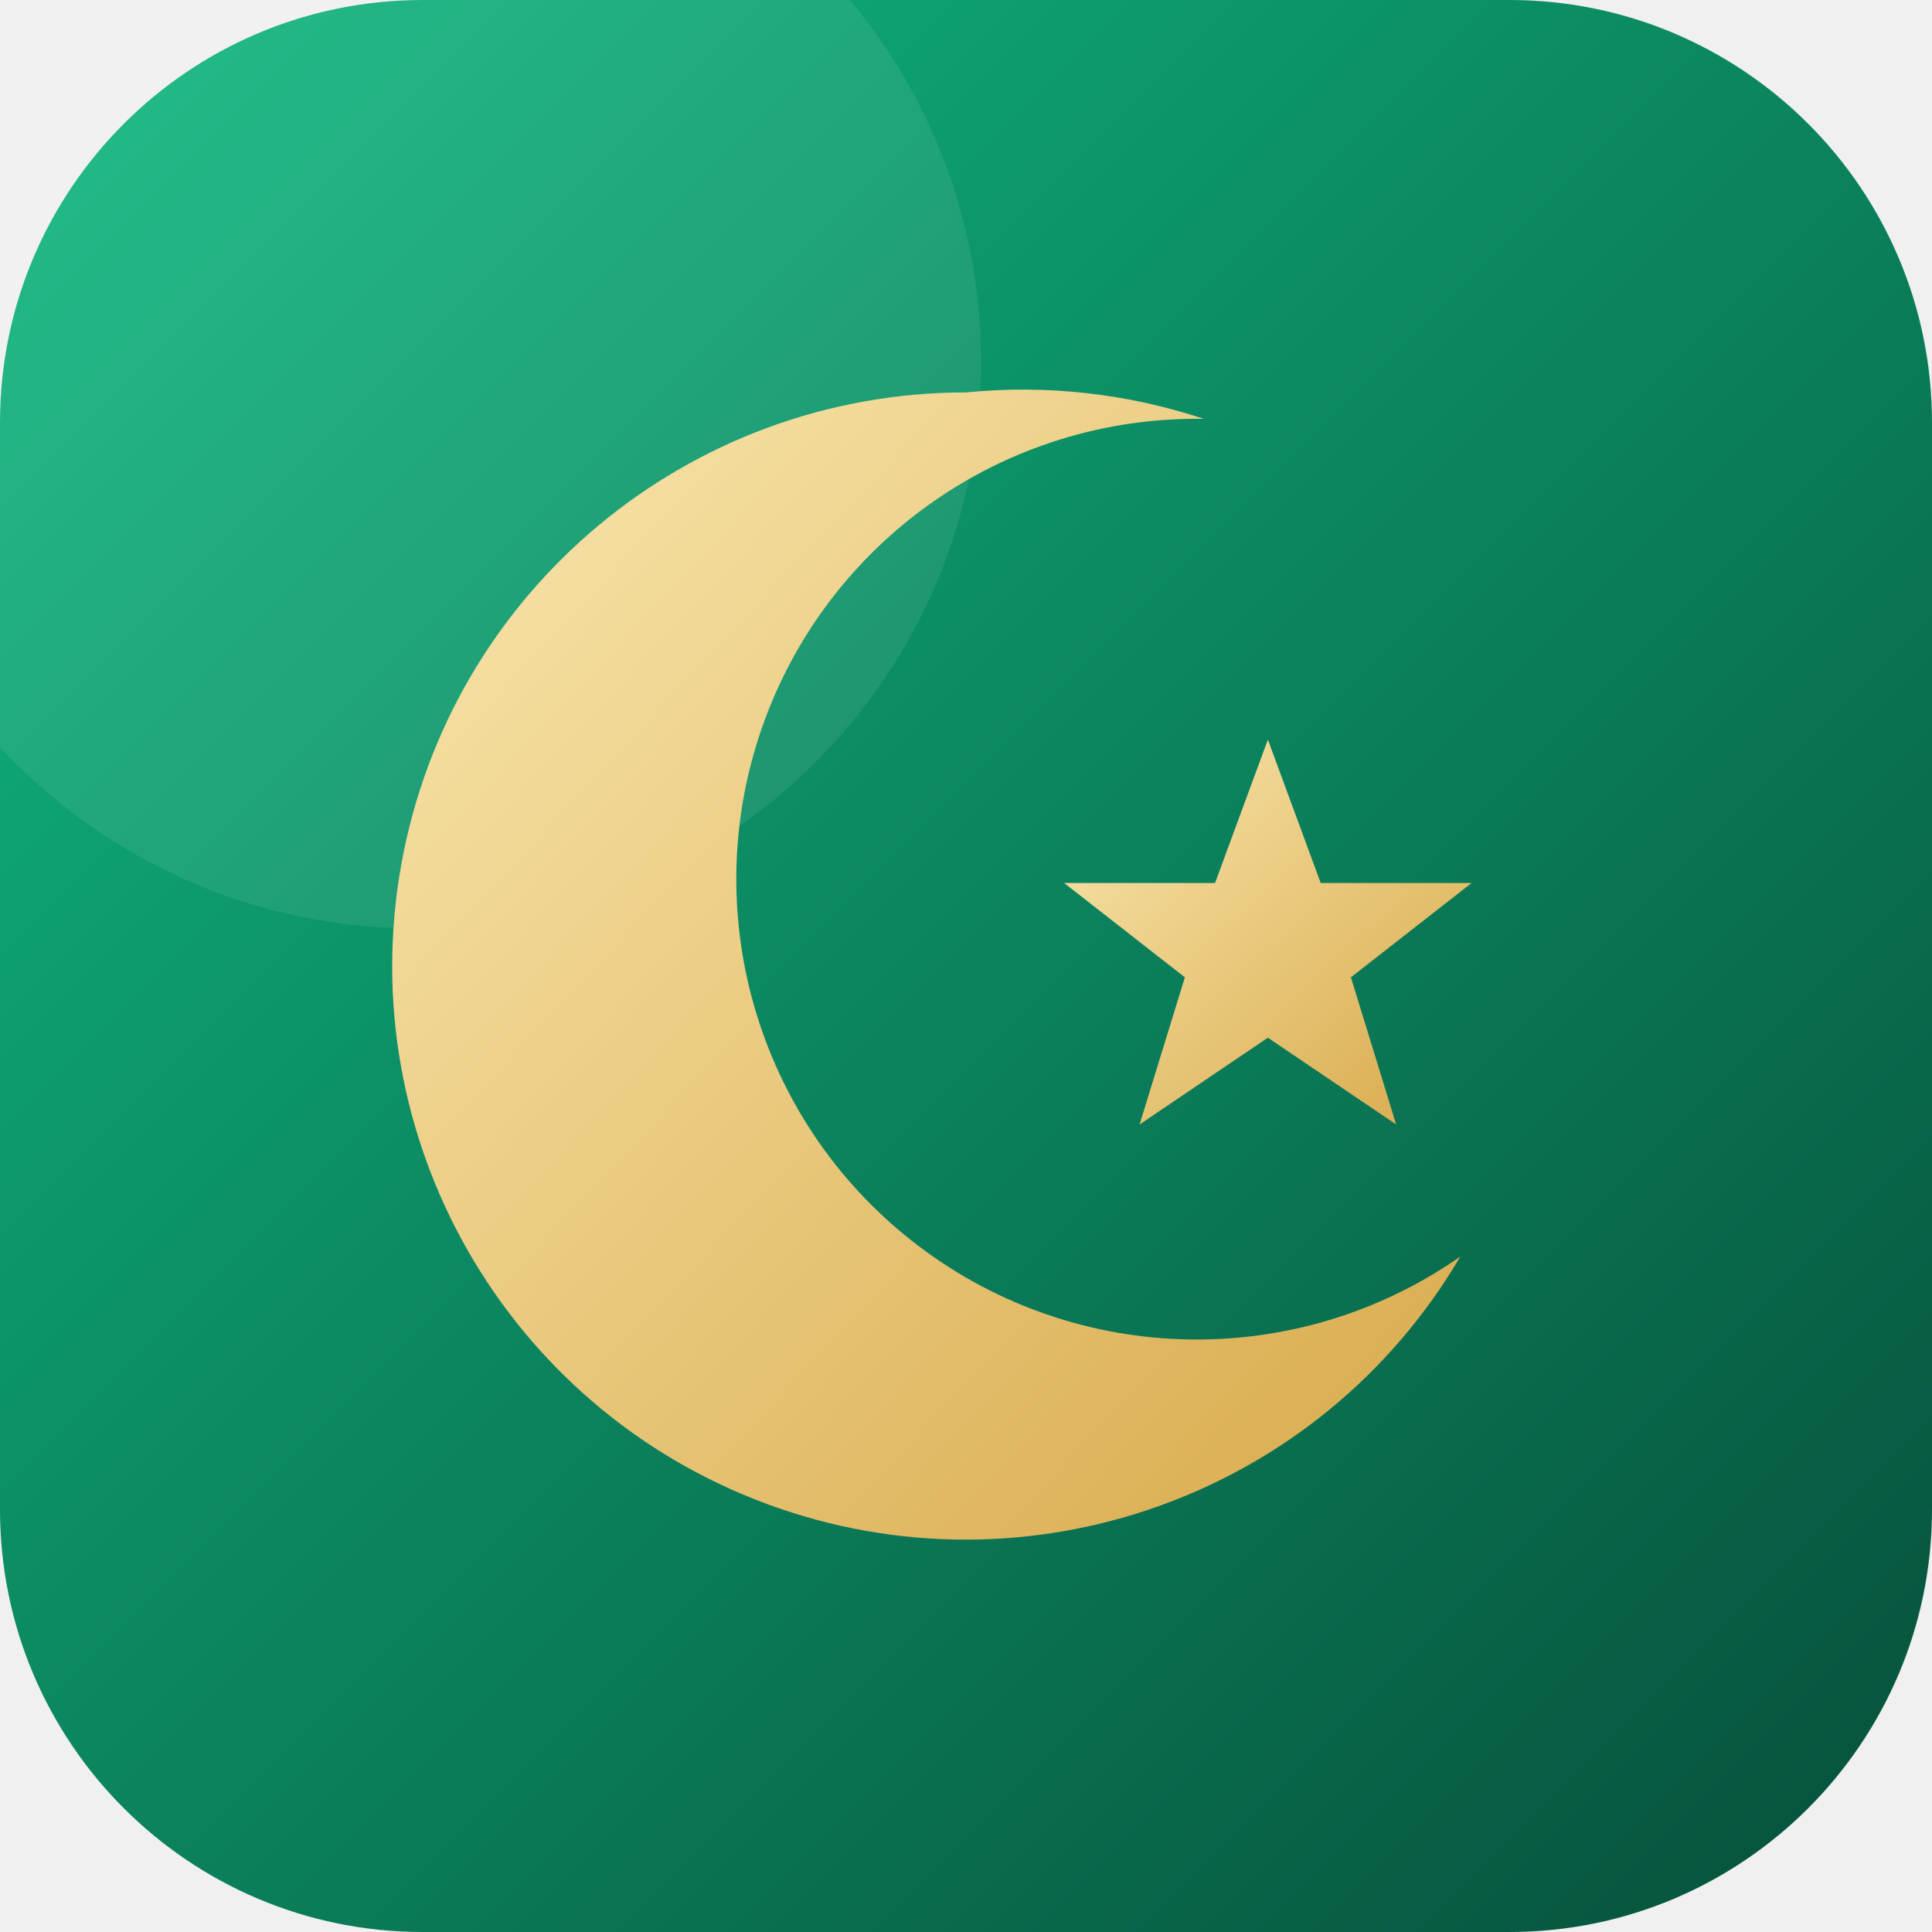
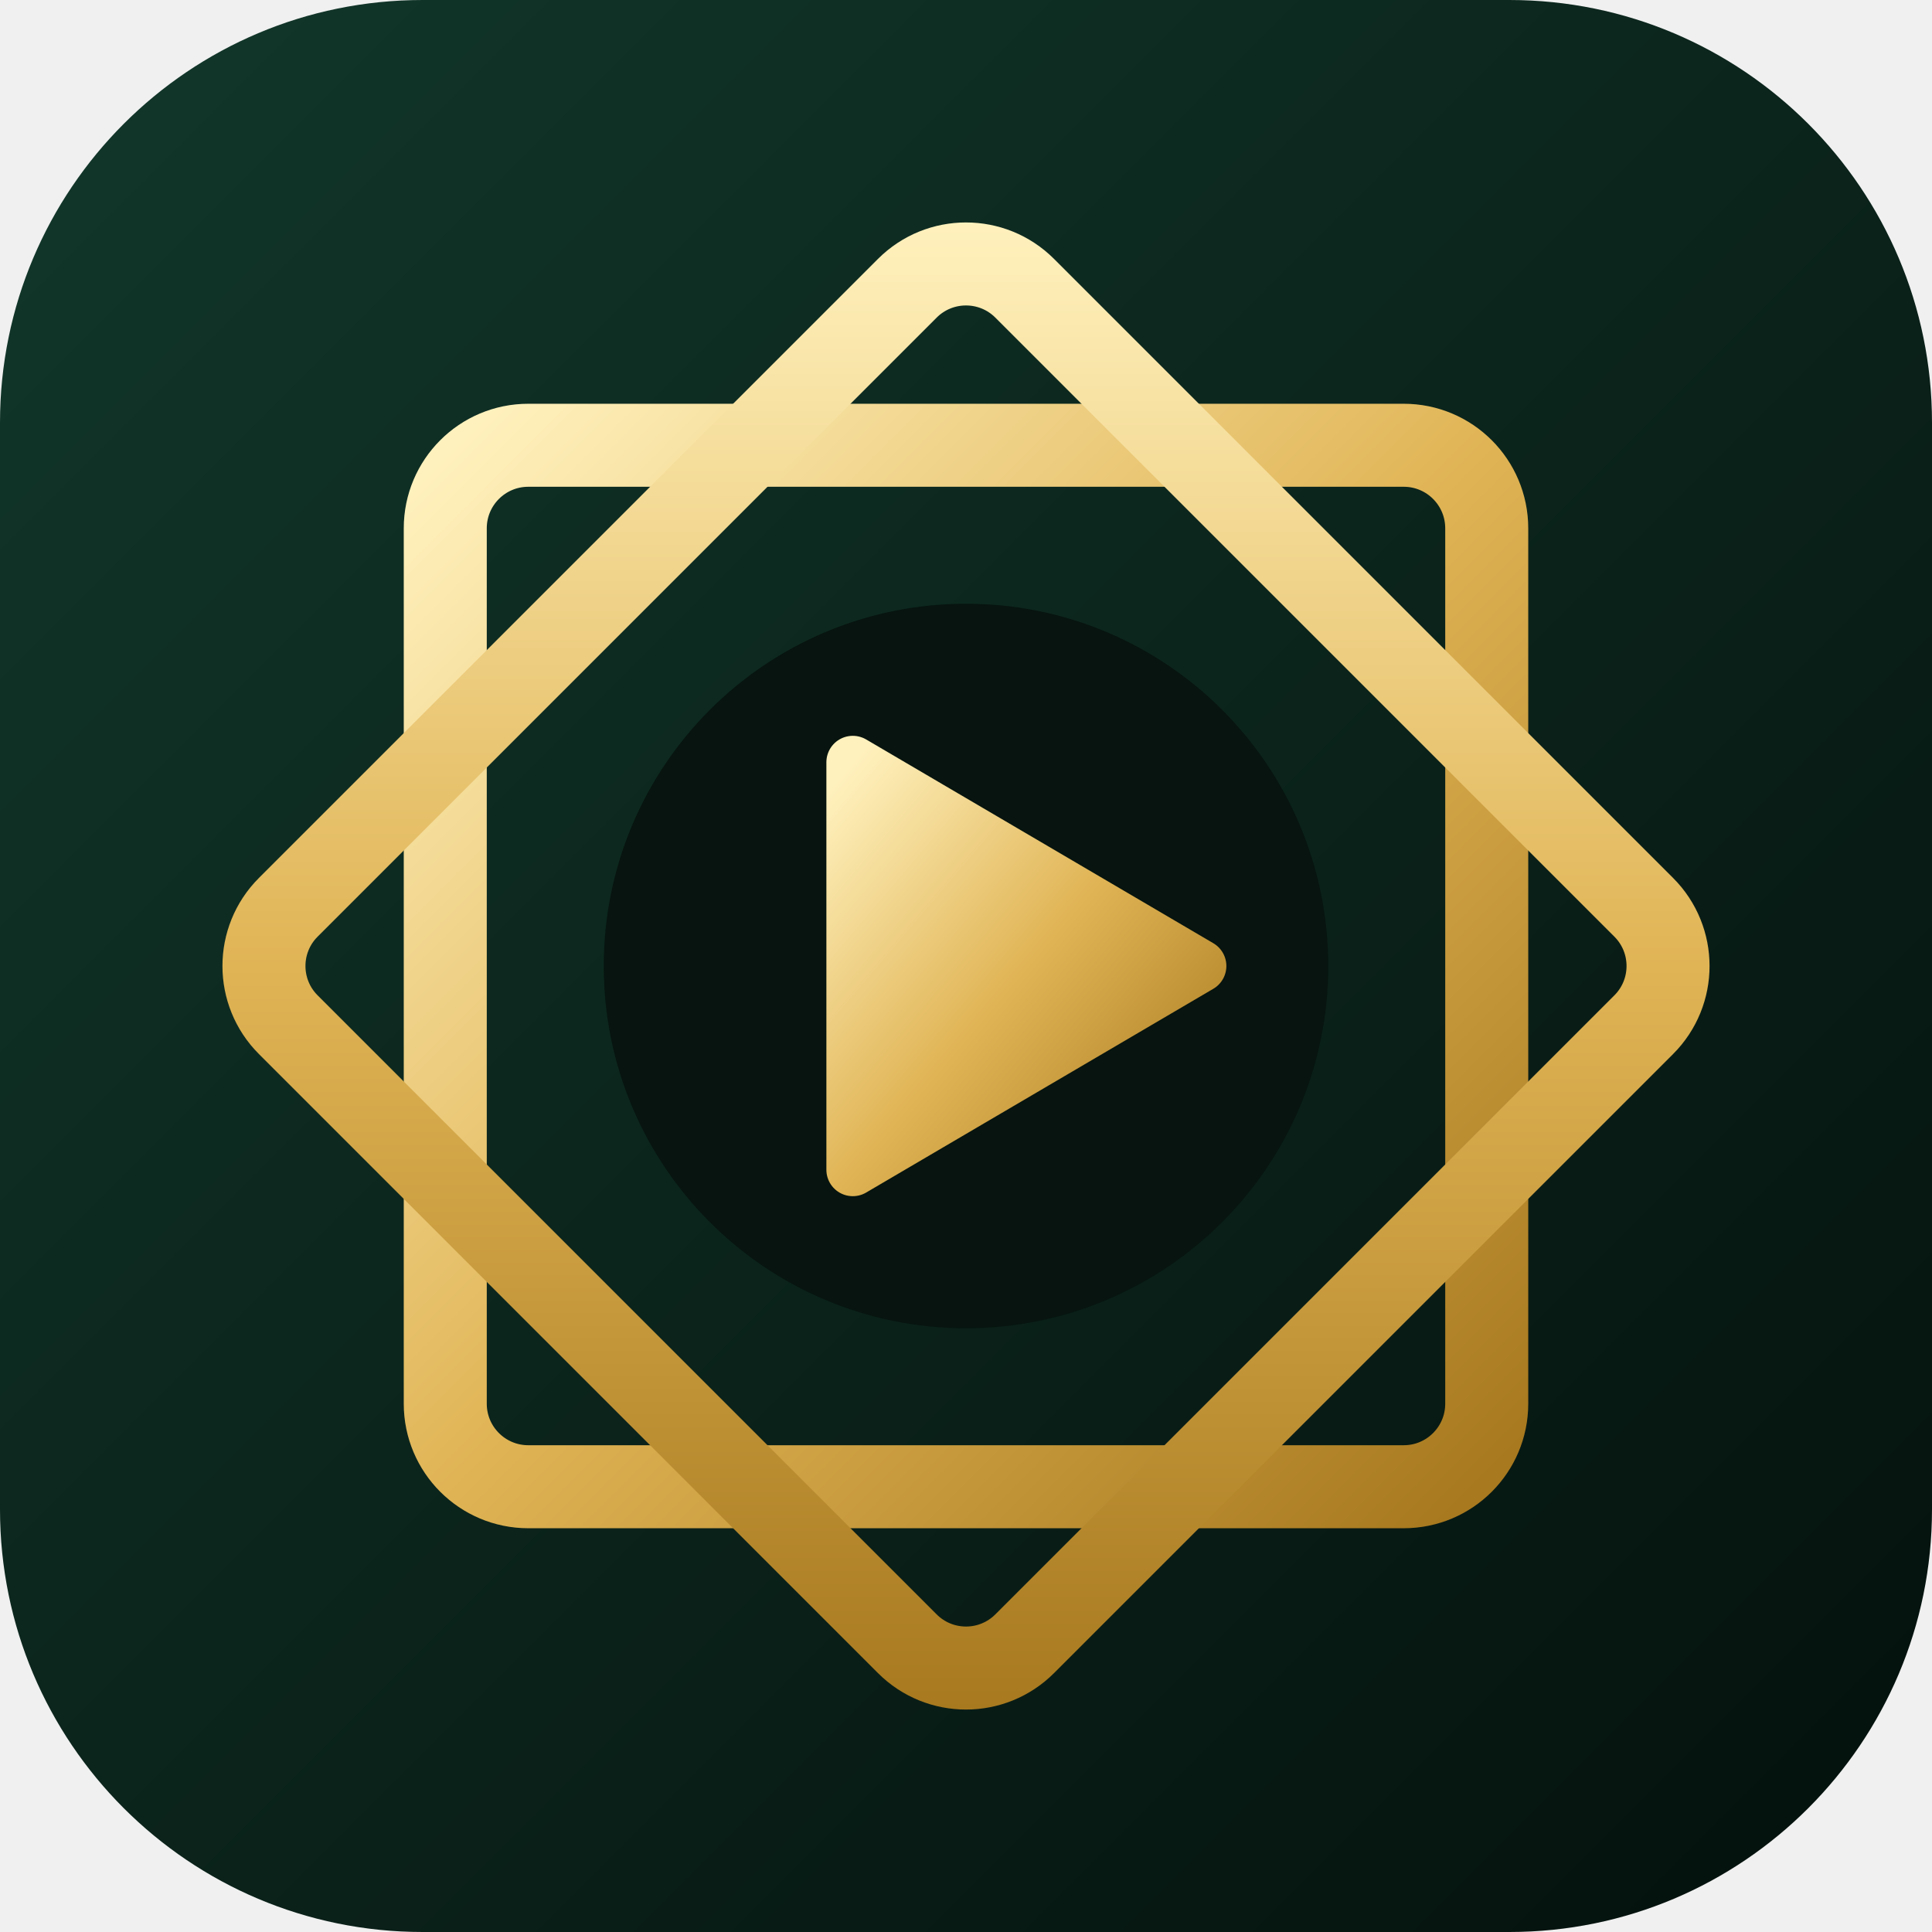
<svg xmlns="http://www.w3.org/2000/svg" viewBox="0 0 512 512">
  <defs>
+     <linearGradient id="bg" x1="0" y1="0" x2="1" y2="1">
+       <stop offset="0" stop-color="#12382b" />
+       <stop offset="1" stop-color="#04100c" />
+     </linearGradient>
    <linearGradient id="g" x1="0" y1="0" x2="1" y2="1">
-       <stop offset="0" stop-color="#10b981" />
-       <stop offset="1" stop-color="#064e3b" />
-     </linearGradient>
-     <linearGradient id="d" x1="0" y1="0" x2="1" y2="1">
-       <stop offset="0" stop-color="#f9e7ae" />
-       <stop offset="1" stop-color="#d8a94a" />
+       <stop offset="0" stop-color="#fff1bd" />
+       <stop offset=".5" stop-color="#e0b455" />
+       <stop offset="1" stop-color="#a8791f" />
    </linearGradient>
  </defs>
-   <rect width="512" height="512" rx="112" fill="url(#g)" />
-   <circle cx="110" cy="96" r="150" fill="#ffffff" opacity=".08" />
-   <path d="M256 104a152 152 0 1 0 131 229 122 122 0 1 1-68-222 152 152 0 0 0-63-7z" fill="url(#d)" />
-   <path d="M336 196l14 38h40l-32 25 12 39-34-23-34 23 12-39-32-25h40z" fill="url(#d)" />
+   <rect width="512" height="512" rx="112" fill="url(#bg)" />
+   <g fill="none" stroke="url(#g)" stroke-width="22" stroke-linejoin="round">
+     <rect x="118" y="118" width="276" height="276" rx="22" />
+     <rect x="118" y="118" width="276" height="276" rx="22" transform="rotate(45 256 256)" />
+   </g>
+   <circle cx="256" cy="256" r="96" fill="#07140f" />
+   <path d="M226 202 L318 256 L226 310 Z" fill="url(#g)" stroke="url(#g)" stroke-width="14" stroke-linejoin="round" />
</svg>
